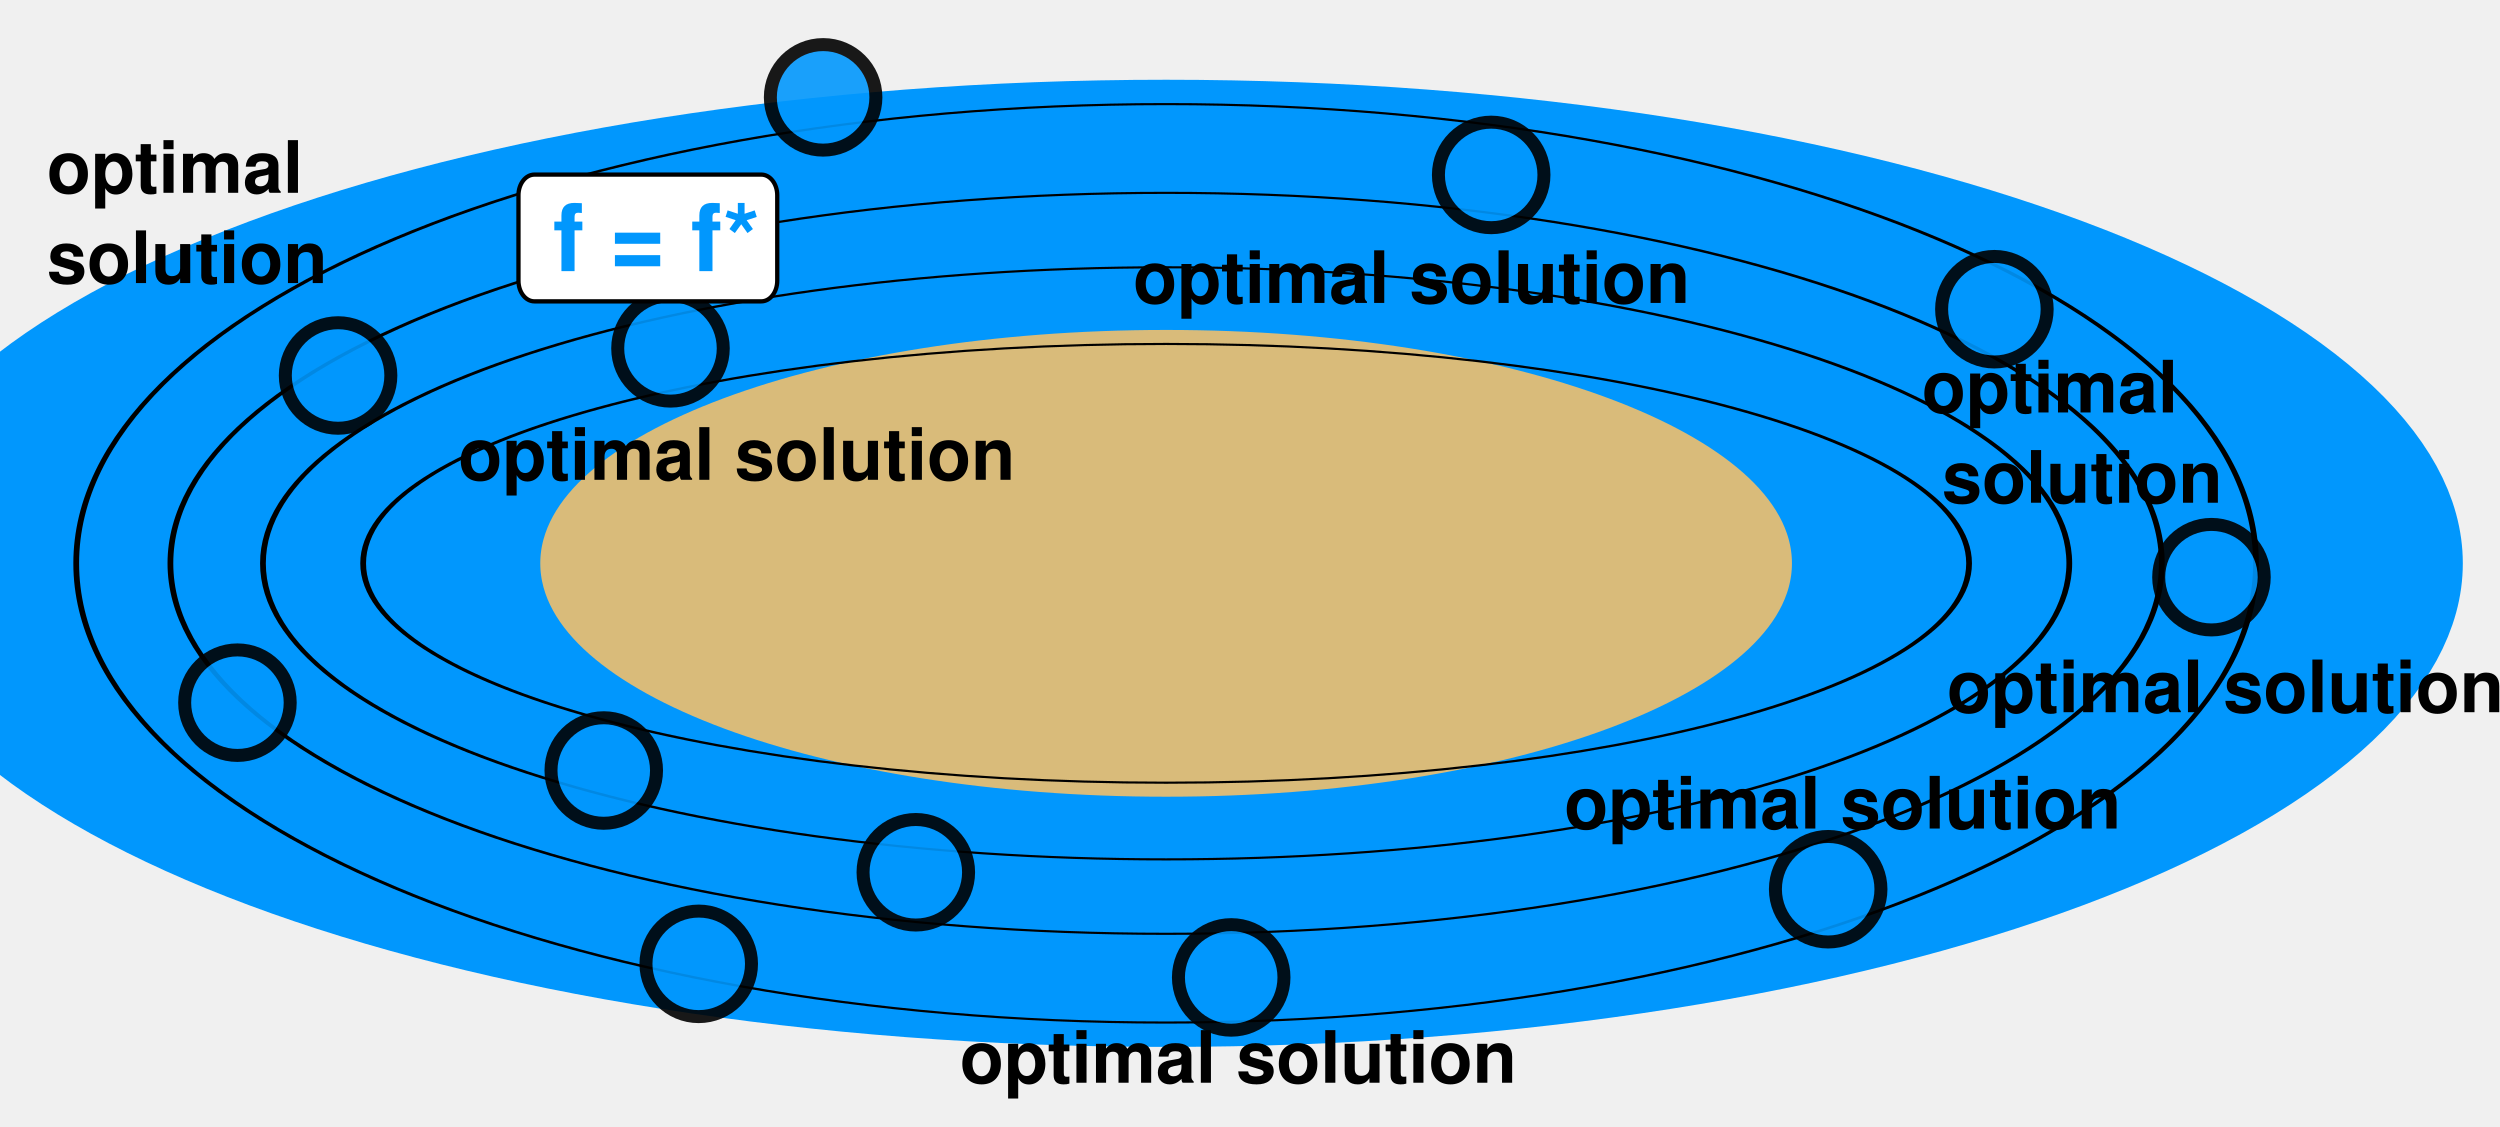
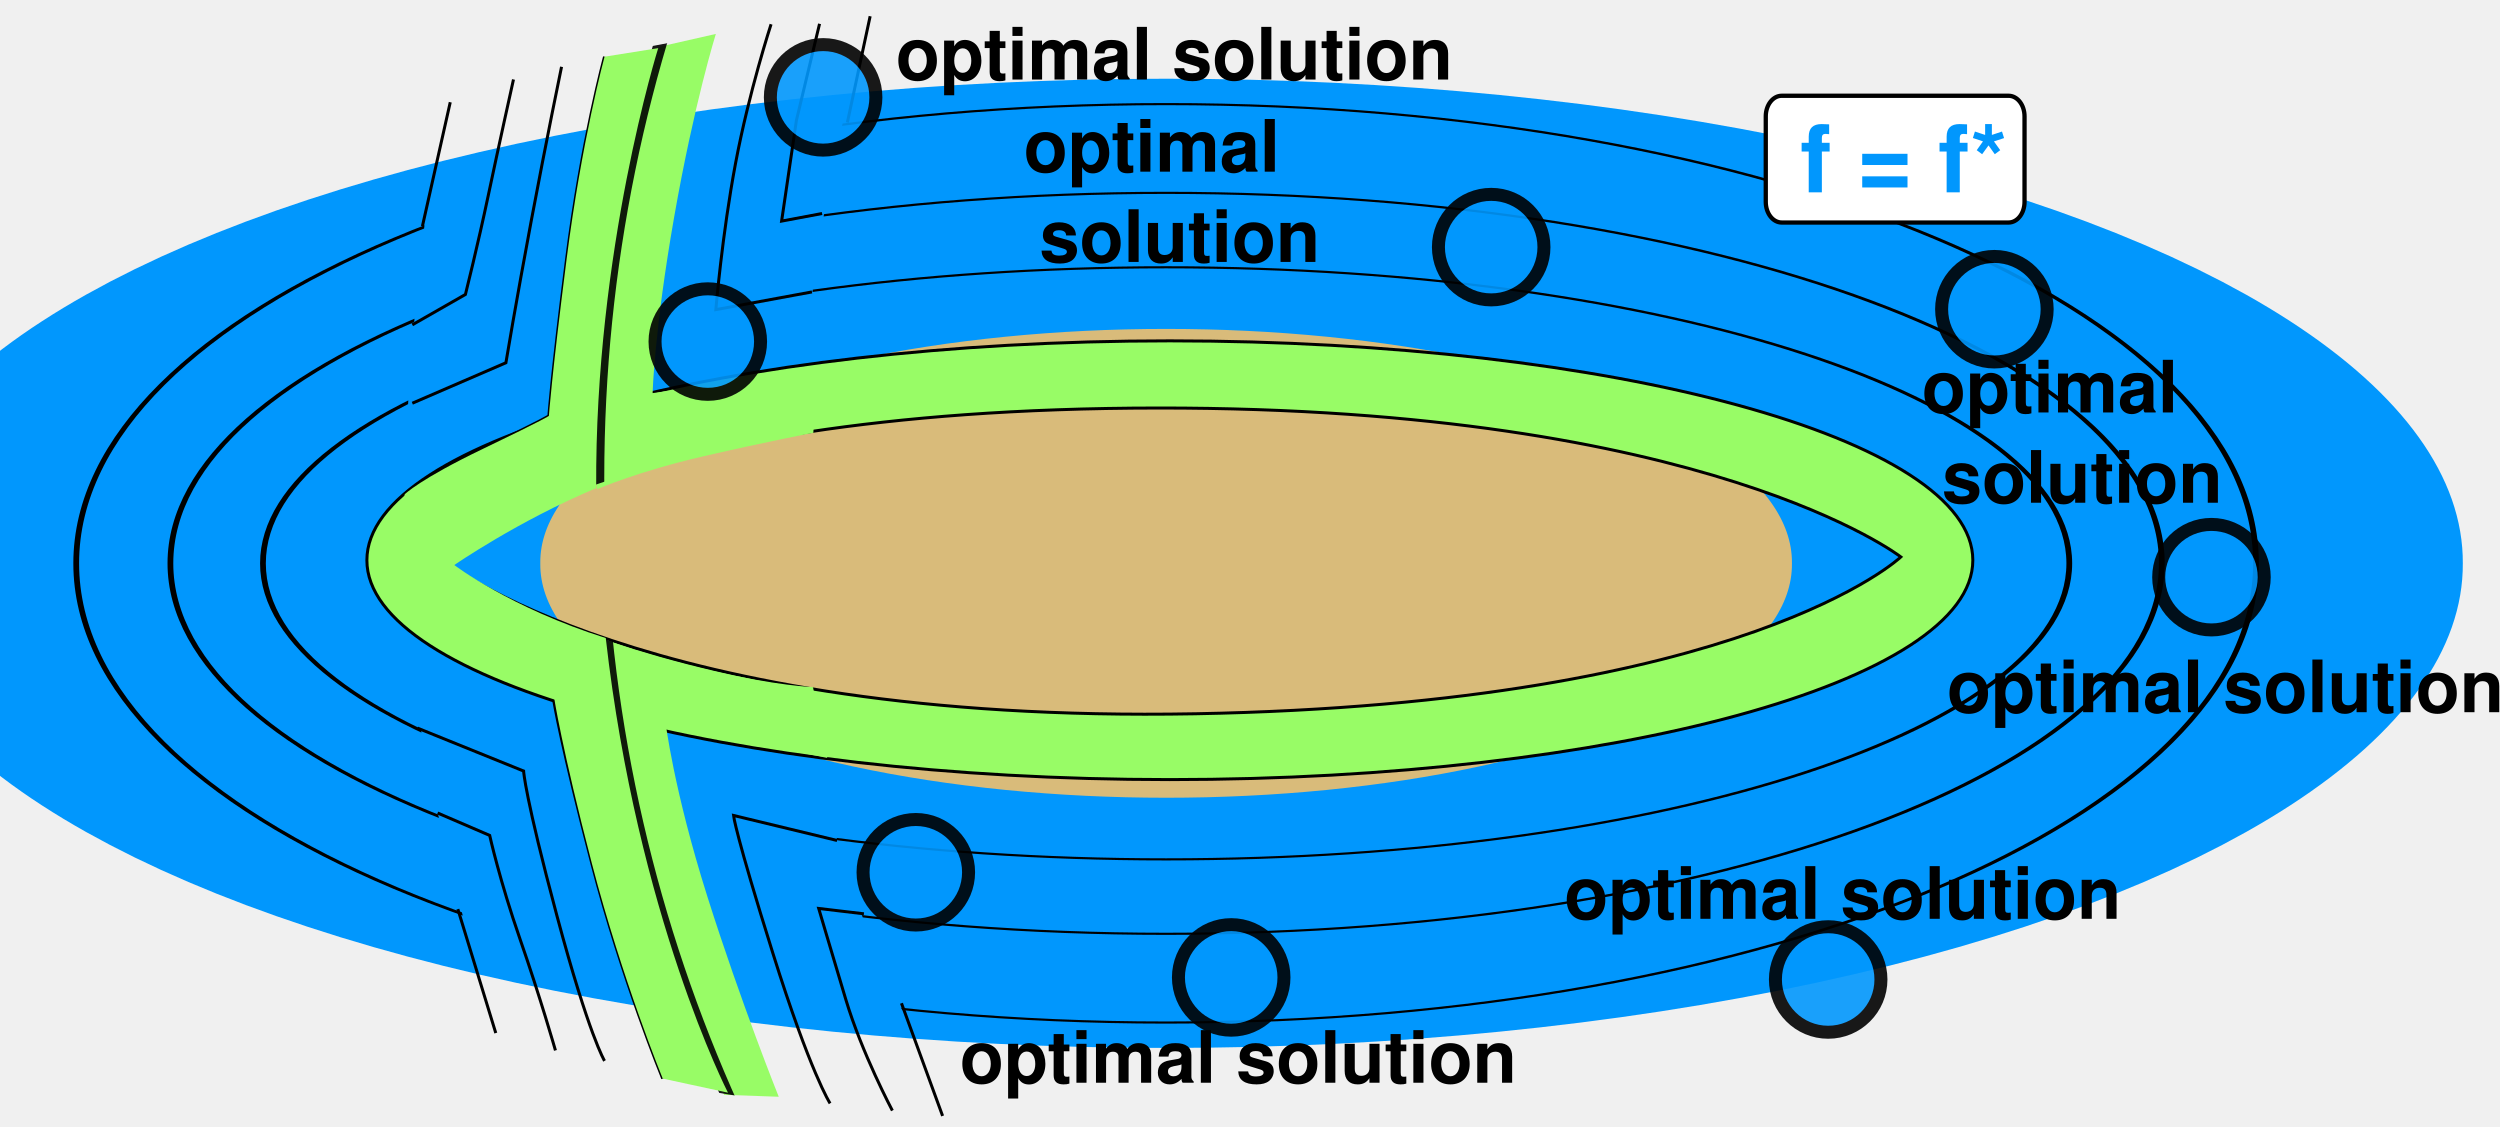
<svg xmlns="http://www.w3.org/2000/svg" width="830.935" height="374.473" id="svg2" version="1.1">
  <defs id="defs4">
    <marker orient="auto" refY="0" refX="0" id="Arrow1Send" style="overflow:visible">
      <path id="path6182" d="M 0,0 5,-5 -12.5,0 5,5 0,0 z" style="fill-rule:evenodd;stroke:#000000;stroke-width:1pt" transform="matrix(-0.2,0,0,-0.2,-1.2,0)" />
    </marker>
    <marker orient="auto" refY="0" refX="0" id="Arrow1Mend" style="overflow:visible">
      <path id="path6106" d="M 0,0 5,-5 -12.5,0 5,5 0,0 z" style="fill-rule:evenodd;stroke:#000000;stroke-width:1pt" transform="matrix(-0.4,0,0,-0.4,-4,0)" />
    </marker>
    <marker orient="auto" refY="0" refX="0" id="Arrow1Lstart" style="overflow:visible">
      <path id="path14925" d="M 0,0 5,-5 -12.5,0 5,5 0,0 z" style="fill-rule:evenodd;stroke:#000000;stroke-width:1pt" transform="matrix(0.8,0,0,0.8,10,0)" />
    </marker>
    <marker orient="auto" refY="0" refX="0" id="Arrow1Lend" style="overflow:visible">
      <path id="path14928" d="M 0,0 5,-5 -12.5,0 5,5 0,0 z" style="fill-rule:evenodd;stroke:#000000;stroke-width:1pt" transform="matrix(-0.8,0,0,-0.8,-10,0)" />
    </marker>
    <marker orient="auto" refY="0" refX="0" id="Arrow1Lstart-7" style="overflow:visible">
      <path id="path14925-5" d="M 0,0 5,-5 -12.5,0 5,5 0,0 z" style="fill-rule:evenodd;stroke:#000000;stroke-width:1pt" transform="matrix(0.8,0,0,0.8,10,0)" />
    </marker>
    <marker orient="auto" refY="0" refX="0" id="Arrow1Lend-5" style="overflow:visible">
      <path id="path14928-5" d="M 0,0 5,-5 -12.5,0 5,5 0,0 z" style="fill-rule:evenodd;stroke:#000000;stroke-width:1pt" transform="matrix(-0.8,0,0,-0.8,-10,0)" />
    </marker>
    <marker orient="auto" refY="0" refX="0" id="Arrow1Lend-2" style="overflow:visible">
      <path id="path14928-0" d="M 0,0 5,-5 -12.5,0 5,5 0,0 z" style="fill-rule:evenodd;stroke:#000000;stroke-width:1pt" transform="matrix(-0.8,0,0,-0.8,-10,0)" />
    </marker>
    <marker orient="auto" refY="0" refX="0" id="Arrow1Lend-58" style="overflow:visible">
      <path id="path14928-9" d="M 0,0 5,-5 -12.5,0 5,5 0,0 z" style="fill-rule:evenodd;stroke:#000000;stroke-width:1pt" transform="matrix(-0.8,0,0,-0.8,-10,0)" />
    </marker>
    <marker orient="auto" refY="0" refX="0" id="Arrow1Lend-6" style="overflow:visible">
      <path id="path14928-6" d="M 0,0 5,-5 -12.5,0 5,5 0,0 z" style="fill-rule:evenodd;stroke:#000000;stroke-width:1pt" transform="matrix(-0.8,0,0,-0.8,-10,0)" />
    </marker>
    <marker orient="auto" refY="0" refX="0" id="Arrow1Send-0" style="overflow:visible">
      <path id="path6182-1" d="M 0,0 5,-5 -12.5,0 5,5 0,0 z" style="fill-rule:evenodd;stroke:#000000;stroke-width:1pt" transform="matrix(-0.2,0,0,-0.2,-1.2,0)" />
    </marker>
    <marker orient="auto" refY="0" refX="0" id="Arrow1Send-8" style="overflow:visible">
      <path id="path6182-0" d="M 0,0 5,-5 -12.5,0 5,5 0,0 z" style="fill-rule:evenodd;stroke:#000000;stroke-width:1pt" transform="matrix(-0.2,0,0,-0.2,-1.2,0)" />
    </marker>
    <marker orient="auto" refY="0" refX="0" id="Arrow1Send-6" style="overflow:visible">
      <path id="path6182-6" d="M 0,0 5,-5 -12.5,0 5,5 0,0 z" style="fill-rule:evenodd;stroke:#000000;stroke-width:1pt" transform="matrix(-0.2,0,0,-0.2,-1.2,0)" />
    </marker>
    <marker orient="auto" refY="0" refX="0" id="Arrow1Send-61" style="overflow:visible">
      <path id="path6182-18" d="M 0,0 5,-5 -12.5,0 5,5 0,0 z" style="fill-rule:evenodd;stroke:#000000;stroke-width:1pt" transform="matrix(-0.2,0,0,-0.2,-1.2,0)" />
    </marker>
    <clipPath clipPathUnits="userSpaceOnUse" id="clipPath7097-2">
      <path style="fill:#0197fd;stroke:#000000;stroke-width:1px;stroke-linecap:butt;stroke-linejoin:miter;stroke-opacity:1" d="m 345.936,293.926 c -92.445,0 -390.062,15.775 -390.062,196.156 0,0 1.143,179.188 398.906,179.188 140.721,0 377.875,-40.496 377.875,-190.438 0,-149.942 -294.273,-184.906 -386.719,-184.906 z M 334.655,429.144 c 2.612,0.008 5.246,0.027 7.906,0.062 170.235,2.255 244.656,51.875 244.656,51.875 0,0 -72.145,51.844 -240.125,51.844 -167.98,0 -245.781,-50.719 -245.781,-50.719 0,0 68.814,-53.54 233.344,-53.062 z" id="path7099-7" />
    </clipPath>
    <clipPath clipPathUnits="userSpaceOnUse" id="clipPath7967">
      <path style="fill:#ffff99;stroke:#000000;stroke-width:1px;stroke-linecap:butt;stroke-linejoin:miter;stroke-opacity:1" d="m 345.936,293.926 c -92.445,0 -390.062,15.775 -390.062,196.156 0,0 1.143,179.188 398.906,179.188 140.721,0 377.875,-40.496 377.875,-190.438 0,-149.942 -294.273,-184.906 -386.719,-184.906 z M 334.655,429.144 c 2.612,0.008 5.246,0.027 7.906,0.062 170.235,2.255 244.656,51.875 244.656,51.875 0,0 -72.145,51.844 -240.125,51.844 -167.98,0 -245.781,-50.719 -245.781,-50.719 0,0 68.814,-53.54 233.344,-53.062 z" id="path7969" />
    </clipPath>
    <marker orient="auto" refY="0" refX="0" id="Arrow1Send-4" style="overflow:visible">
      <path id="path6182-8" d="M 0,0 5,-5 -12.5,0 5,5 0,0 z" style="fill-rule:evenodd;stroke:#000000;stroke-width:1pt" transform="matrix(-0.2,0,0,-0.2,-1.2,0)" />
    </marker>
+     <clipPath clipPathUnits="userSpaceOnUse" id="clipPath7967-9-9-8">
+       <path style="fill:#ffff99;stroke:#000000;stroke-width:1px;stroke-linecap:butt;stroke-linejoin:miter;stroke-opacity:1" d="m 345.936,293.926 c -92.445,0 -390.062,15.775 -390.062,196.156 0,0 1.143,179.188 398.906,179.188 140.721,0 377.875,-40.496 377.875,-190.438 0,-149.942 -294.273,-184.906 -386.719,-184.906 z M 334.655,429.144 c 2.612,0.008 5.246,0.027 7.906,0.062 170.235,2.255 244.656,51.875 244.656,51.875 0,0 -72.145,51.844 -240.125,51.844 -167.98,0 -245.781,-50.719 -245.781,-50.719 0,0 68.814,-53.54 233.344,-53.062 z" id="path7969-5-9-0" />
+     </clipPath>
+     <clipPath clipPathUnits="userSpaceOnUse" id="clipPath5241">
+       <path id="path5243" style="fill:#eec73e;fill-opacity:0.332;stroke:#000000;stroke-width:0.99;stroke-linecap:butt;stroke-linejoin:miter;stroke-miterlimit:4;stroke-opacity:1;stroke-dasharray:none;marker-mid:url(#Arrow2Lend);display:inline" d="m 156.377,129.474 c 0,0 -22.352,85.755 -22.352,198.892 0,76.144 51.778,221.477 51.778,221.477 l 170.67,10.93 c 0,0 -91.64,-90.8 -91.64,-235.407 0,-144.607 38.674,-210.184 38.674,-210.184 l -147.129,14.293 z m -258.947,-165.625 901.271,0 0,628.872 -901.271,0 z" />
+     </clipPath>
+     <clipPath clipPathUnits="userSpaceOnUse" id="clipPath5241-3">
+       <path id="path5243-2" style="fill:#eec73e;fill-opacity:0.332;stroke:#000000;stroke-width:0.99;stroke-linecap:butt;stroke-linejoin:miter;stroke-miterlimit:4;stroke-opacity:1;stroke-dasharray:none;marker-mid:url(#Arrow2Lend);display:inline" d="m 156.377,129.474 c 0,0 -22.352,85.755 -22.352,198.892 0,76.144 51.778,221.477 51.778,221.477 l 170.67,10.93 c 0,0 -91.64,-90.8 -91.64,-235.407 0,-144.607 38.674,-210.184 38.674,-210.184 l -147.129,14.293 z m -258.947,-165.625 901.271,0 0,628.872 -901.271,0 z" />
+     </clipPath>
+     <clipPath clipPathUnits="userSpaceOnUse" id="clipPath7967-9-9-8-5">
+       <path style="fill:#ffff99;stroke:#000000;stroke-width:1px;stroke-linecap:butt;stroke-linejoin:miter;stroke-opacity:1" d="m 345.936,293.926 c -92.445,0 -390.062,15.775 -390.062,196.156 0,0 1.143,179.188 398.906,179.188 140.721,0 377.875,-40.496 377.875,-190.438 0,-149.942 -294.273,-184.906 -386.719,-184.906 z M 334.655,429.144 c 2.612,0.008 5.246,0.027 7.906,0.062 170.235,2.255 244.656,51.875 244.656,51.875 0,0 -72.145,51.844 -240.125,51.844 -167.98,0 -245.781,-50.719 -245.781,-50.719 0,0 68.814,-53.54 233.344,-53.062 z" id="path7969-5-9-0-7" />
+     </clipPath>
  </defs>
+   <g id="layer1">
+     <path transform="matrix(1.793013,0,0,1.793013,1.938044,-69.68121)" style="color:#000000;fill:#ff0000;fill-opacity:1;fill-rule:evenodd;stroke:#000000;stroke-width:2.202;marker:none;visibility:visible;display:inline;overflow:visible;enable-background:accumulate" id="path2985-54-8" d="m 125.259,142.215 a 7.071,7.071 0 1 1 -14.142,0 7.071,7.071 0 1 1 14.142,0 z" />
+     <path style="color:#000000;fill:none;stroke:#0197fd;stroke-width:2.202;stroke-linecap:butt;stroke-linejoin:miter;stroke-miterlimit:4;stroke-opacity:1;stroke-dasharray:none;stroke-dashoffset:0;marker:none;visibility:visible;display:inline;overflow:visible;enable-background:accumulate" id="path6605-2" d="m 570.736,193.608 a 62.87,62.87 0 1 1 -125.74,0 62.87,62.87 0 1 1 125.74,0 z" transform="matrix(2.973152,0,0,1.369196,-1180.848,-78.49443)" />
+     <path style="color:#000000;fill:#d9bb7a;stroke:none;stroke-width:4.443;marker:none;visibility:visible;display:inline;overflow:visible;enable-background:accumulate" id="path6605-2-8" d="m 598.01,193.608 a 90.144,90.144 0 1 1 -180.288,0 90.144,90.144 0 1 1 180.288,0 z" transform="matrix(3.494912,0,0,1.609477,-1334.36,-123.9039)" />
+     <path style="color:#000000;fill:none;stroke:#0197fd;stroke-width:84.767;stroke-linecap:butt;stroke-linejoin:miter;stroke-miterlimit:4;stroke-opacity:1;stroke-dasharray:none;stroke-dashoffset:0;marker:none;visibility:visible;display:inline;overflow:visible;enable-background:accumulate" id="path6605-2-8-3" d="m 629.325,193.608 a 121.459,121.459 0 1 1 -242.917,0 121.459,121.459 0 1 1 242.917,0 z" transform="matrix(2.630523,0,0,0.9810022,-948.3689,-2.693286)" />
+     <path d="m 397.231,237.24 c 183.281,-3.363 234.566,-52.126 234.566,-52.126 0,0 -63.854,-49.646 -246.931,-49.502 -186.661,0.147 -238.175,50.342 -238.175,50.342 0,0 67.259,54.648 250.54,51.285 z m 258.483,-51.037 c 0,40.27 -119.489,72.915 -266.886,72.915 -147.397,0 -266.886,-32.645 -266.886,-72.915 0,-40.27 119.489,-72.915 266.886,-72.915 147.397,0 266.886,32.645 266.886,72.915 z" style="fill:#98fc66;stroke:#000000;stroke-width:1px;stroke-linecap:butt;stroke-linejoin:miter;stroke-opacity:1;display:inline" id="path3066-5" />
+     <path style="fill:#98fc66;stroke:none;display:inline" d="m 237.929,11.274 c 0,0 -7.274,23.277 -13.872,60.953 -6.599,37.677 -7.146,58.431 -7.146,58.431 l 54.606,-7.957 -1.189,21.163 c 0,0 -14.743,2.768 -36.602,7.813 -21.859,5.044 -35.311,10.93 -35.311,10.93 0,0 -3.278,-16.068 5.044,-79.87 7.567,-58.011 15.974,-67.259 15.974,-67.259 z" id="path5317-9" />
+     <path style="fill:#98fc66;stroke:none;display:inline" d="m 258.832,364.532 c 0,0 -12.473,-31.002 -23.72,-66.531 -11.246,-35.529 -13.944,-58.205 -13.944,-58.205 l 26.295,6.674 27.5,5.445 -4.756,-23.541 c 0,0 -11.77,-0.39 -33.63,-5.435 -21.859,-5.044 -35.311,-10.335 -35.311,-10.335 0,0 0.289,29.147 15.745,82.248 16.349,56.171 23.702,69.042 23.702,69.042 z" id="path5317-9-4" />
+     <g transform="translate(1.1738613e-5,-140.8996)" style="display:inline" id="g4533" clip-path="url(#clipPath5241-3)">
+       <path id="path15178" transform="matrix(2.630523,0,0,0.9810022,-948.3689,138.2063)" d="m 621.985,193.608 c 0,55.396 -51.092,100.304 -114.118,100.304 -63.026,0 -114.118,-44.908 -114.118,-100.304 0,-55.396 51.092,-100.304 114.118,-100.304 63.026,0 114.118,44.908 114.118,100.304 z" style="color:#000000;fill:none;stroke:#000000;stroke-width:0.728;stroke-linecap:butt;stroke-linejoin:miter;stroke-miterlimit:4;stroke-opacity:1;stroke-dasharray:none;stroke-dashoffset:0;marker:none;visibility:visible;display:inline;overflow:visible;enable-background:accumulate" />
+       <path id="path15180" transform="matrix(2.630523,0,0,0.9810022,-948.3689,138.2063)" d="m 633.678,193.608 c 0,69.324 -56.328,125.522 -125.811,125.522 -69.484,0 -125.811,-56.198 -125.811,-125.522 0,-69.324 56.328,-125.522 125.811,-125.522 69.484,0 125.811,56.198 125.811,125.522 z" style="color:#000000;fill:none;stroke:#000000;stroke-width:0.728;stroke-linecap:butt;stroke-linejoin:miter;stroke-miterlimit:4;stroke-opacity:1;stroke-dasharray:none;stroke-dashoffset:0;marker:none;visibility:visible;display:inline;overflow:visible;enable-background:accumulate" />
+       <path id="path15182" transform="matrix(2.630523,0,0,0.9810022,-948.3689,138.2063)" d="m 645.577,193.608 c 0,85.929 -61.655,155.589 -137.711,155.589 -76.056,0 -137.711,-69.659 -137.711,-155.589 0,-85.929 61.655,-155.589 137.711,-155.589 76.056,0 137.711,69.659 137.711,155.589 z" style="color:#000000;fill:none;stroke:#000000;stroke-width:0.728;stroke-linecap:butt;stroke-linejoin:miter;stroke-miterlimit:4;stroke-opacity:1;stroke-dasharray:none;stroke-dashoffset:0;marker:none;visibility:visible;display:inline;overflow:visible;enable-background:accumulate" />
+     </g>
+     <path style="fill:none;stroke:#000000;stroke-width:1px;stroke-linecap:butt;stroke-linejoin:miter;stroke-opacity:1;display:inline" d="M 289.214,5.389 281.647,40.7" id="path5311" />
+     <path style="fill:none;stroke:#000000;stroke-width:1px;stroke-linecap:butt;stroke-linejoin:miter;stroke-opacity:1;display:inline" d="m 272.399,7.911 -7.69,32.086 -4.921,33.492 13.452,-2.522" id="path5313" />
+     <path style="fill:none;stroke:#000000;stroke-width:1px;stroke-linecap:butt;stroke-linejoin:miter;stroke-opacity:1;display:inline" d="m 256.281,8.055 c 0,0 -7.325,22.455 -11.8,46.198 -4.475,23.743 -6.552,48.661 -6.552,48.661 l 31.948,-5.885" id="path5315" />
+     <g transform="translate(41.86848,-294.4586)" style="display:inline" id="g7897-9" clip-path="url(#clipPath7967-9-9-8-5)">
+       <path transform="matrix(1.720153,0,0,1.720153,467.4795,302.6745)" d="m 410.99,87.572 c 0,163.364 -132.433,295.797 -295.797,295.797 -163.364,0 -295.797,-132.433 -295.797,-295.797 0,-163.364 132.433,-295.797 295.797,-295.797 163.364,0 295.797,132.433 295.797,295.797 z" id="path6745-9-9-0-6-5" style="opacity:0.898;color:#000000;fill:none;stroke:#000000;stroke-width:2.511;stroke-linecap:butt;stroke-linejoin:miter;stroke-miterlimit:4;stroke-opacity:1;stroke-dasharray:none;stroke-dashoffset:0;marker:none;visibility:visible;display:inline;overflow:visible;enable-background:accumulate" />
+     </g>
+     <path style="fill:none;stroke:#000000;stroke-width:1px;stroke-linecap:butt;stroke-linejoin:miter;stroke-opacity:1;display:inline" d="m 278.222,279.354 -34.425,-8.323 c 0,0 0.594,5.945 13.079,45.776 12.484,39.831 19.024,49.937 19.024,49.937" id="path5382" />
+     <path style="fill:none;stroke:#000000;stroke-width:1px;stroke-linecap:butt;stroke-linejoin:miter;stroke-opacity:1;display:inline" d="m 287.139,303.728 -15.024,-1.783 c 0,0 3.677,12.484 9.028,30.319 5.35,17.835 15.457,36.858 15.457,36.858" id="path5384" />
+     <path style="fill:none;stroke:#000000;stroke-width:1px;stroke-linecap:butt;stroke-linejoin:miter;stroke-opacity:1;display:inline" d="m 299.624,333.453 13.673,37.453" id="path5386" />
+     <path style="fill:none;stroke:#000000;stroke-width:1px;stroke-linecap:butt;stroke-linejoin:miter;stroke-opacity:1;display:inline" d="m 134.518,164.288 c 0,0 5.044,-5.044 26.063,-15.133 21.018,-10.089 21.859,-10.93 21.859,-10.93 0,0 0.841,-12.611 5.885,-52.126 5.044,-39.515 12.611,-67.259 12.611,-67.259" id="path5388" />
+     <path style="fill:none;stroke:#000000;stroke-width:1px;stroke-linecap:butt;stroke-linejoin:miter;stroke-opacity:1;display:inline" d="m 137.04,134.022 31.107,-13.452 c 0,0 3.363,-20.178 8.407,-47.081 5.044,-26.904 10.089,-51.285 10.089,-51.285" id="path5390" />
+     <path style="fill:none;stroke:#000000;stroke-width:1px;stroke-linecap:butt;stroke-linejoin:miter;stroke-opacity:1;display:inline" d="m 137.04,107.959 17.655,-10.089 c 0,0 4.204,-16.815 7.567,-32.789 3.363,-15.974 8.407,-38.674 8.407,-38.674" id="path5392" />
+     <path style="fill:none;stroke:#000000;stroke-width:1px;stroke-linecap:butt;stroke-linejoin:miter;stroke-opacity:1;display:inline" d="m 140.403,75.17 9.248,-41.196" id="path5394" />
+     <path style="fill:none;stroke:#000000;stroke-width:1px;stroke-linecap:butt;stroke-linejoin:miter;stroke-opacity:1;display:inline" d="m 184.122,233.229 c 0,0 2.522,15.133 12.611,53.807 10.089,38.674 23.541,71.463 23.541,71.463" id="path5396" />
+     <path style="fill:none;stroke:#000000;stroke-width:1px;stroke-linecap:butt;stroke-linejoin:miter;stroke-opacity:1;display:inline" d="m 145.448,270.221 17.311,7.452 c 0,0 3.363,15.133 10.089,34.47 6.726,19.337 11.77,36.992 11.77,36.992" id="path5398" />
+     <path style="fill:none;stroke:#000000;stroke-width:1px;stroke-linecap:butt;stroke-linejoin:miter;stroke-opacity:1;display:inline" d="m 152.174,302.169 12.611,41.196" id="path5400" />
+     <path style="fill:none;stroke:#000000;stroke-width:1px;stroke-linecap:butt;stroke-linejoin:miter;stroke-opacity:1;display:inline" d="m 138.722,241.984 35.311,14.293 c 0,0 0.413,8.309 11.086,48.14 10.672,39.83 15.818,48.197 15.818,48.197" id="path5402" />
+     <path id="path5396-9" style="fill:#98fc66;stroke:none;display:inline" d="m 220.273,358.499 c 0,0 -13.452,-32.789 -23.541,-71.463 -10.089,-38.674 -12.611,-55.489 -12.611,-55.489 0,0 -7.567,-3.363 -21.018,-8.407 -13.452,-5.044 -27.744,-15.133 -27.744,-15.133 l -3.395,-21.446 2.555,-22.272 c 0,0 5.044,-5.044 26.063,-15.133 21.018,-10.089 21.859,-10.93 21.859,-10.93 0,0 0.841,-12.611 5.885,-52.126 5.044,-39.515 12.611,-67.259 12.611,-67.259 l 17.837,-2.846 c 0,0 -21.128,67.249 -20.613,146.24 -26.101,10.983 -47.159,25.568 -47.159,25.568 0,0 18.553,14.223 50.338,24.261 10.533,92.603 40.619,151.114 40.619,151.114 z" />
+   </g>
  <g id="layer3" style="display:inline" transform="translate(41.86847,-294.8752)">
    <text xml:space="preserve" style="font-size:18.153px;font-style:italic;font-variant:normal;font-weight:normal;font-stretch:normal;text-indent:0;text-align:center;text-decoration:none;line-height:125%;letter-spacing:normal;word-spacing:normal;text-transform:none;direction:ltr;block-progression:tb;writing-mode:lr-tb;text-anchor:middle;baseline-shift:baseline;color:#000000;fill:#ffffff;fill-opacity:1;fill-rule:evenodd;stroke:#000000;stroke-width:1.815;stroke-linecap:butt;stroke-linejoin:miter;stroke-miterlimit:4;stroke-opacity:1;stroke-dasharray:none;stroke-dashoffset:0;marker:none;visibility:visible;display:inline;overflow:visible;enable-background:accumulate;font-family:Times New Roman;-inkscape-font-specification:'Times New Roman, Italic'" x="310.195" y="398.795" id="text16302">
      <tspan id="tspan16304" x="310.195" y="398.795" style="stroke-width:1.815" />
    </text>
-     <path style="color:#000000;fill:none;stroke:#0197fd;stroke-width:2.202;stroke-linecap:butt;stroke-linejoin:miter;stroke-miterlimit:4;stroke-opacity:1;stroke-dasharray:none;stroke-dashoffset:0;marker:none;visibility:visible;display:inline;overflow:visible;enable-background:accumulate" id="path6605-2" d="m 570.736,193.608 c 0,34.722 -28.148,62.87 -62.87,62.87 -34.722,0 -62.87,-28.148 -62.87,-62.87 0,-34.722 28.148,-62.87 62.87,-62.87 34.722,0 62.87,28.148 62.87,62.87 z" transform="matrix(2.973152,0,0,1.369196,-1222.716,216.3807)" />
-     <path style="color:#000000;fill:#d9bb7a;stroke:none;stroke-width:4.443;marker:none;visibility:visible;display:inline;overflow:visible;enable-background:accumulate" id="path6605-2-8" d="m 598.01,193.608 c 0,49.785 -40.359,90.144 -90.144,90.144 -49.785,0 -90.144,-40.359 -90.144,-90.144 0,-49.785 40.359,-90.144 90.144,-90.144 49.785,0 90.144,40.359 90.144,90.144 z" transform="matrix(3.494912,0,0,1.609477,-1376.229,170.9712)" />
-     <path style="color:#000000;fill:none;stroke:#0197fd;stroke-width:84.767;stroke-linecap:butt;stroke-linejoin:miter;stroke-miterlimit:4;stroke-opacity:1;stroke-dasharray:none;stroke-dashoffset:0;marker:none;visibility:visible;display:inline;overflow:visible;enable-background:accumulate" id="path6605-2-8-3" d="m 629.325,193.608 c 0,67.08 -54.379,121.459 -121.459,121.459 -67.08,0 -121.459,-54.379 -121.459,-121.459 0,-67.08 54.379,-121.459 121.459,-121.459 67.08,0 121.459,54.379 121.459,121.459 z" transform="matrix(2.630523,0,0,0.9810022,-990.2373,292.1818)" />
    <text xml:space="preserve" style="font-size:24px;font-style:normal;font-variant:normal;font-weight:bold;font-stretch:normal;text-indent:0;text-align:start;text-decoration:none;line-height:125%;letter-spacing:normal;word-spacing:normal;text-transform:none;direction:ltr;block-progression:tb;writing-mode:lr-tb;text-anchor:start;baseline-shift:baseline;opacity:0.898;color:#000000;fill:#0197fd;fill-opacity:1;fill-rule:evenodd;stroke:none;stroke-width:76.32;marker:none;visibility:visible;display:inline;overflow:visible;enable-background:accumulate;font-family:Nimbus Sans L;-inkscape-font-specification:Nimbus Sans L Bold" x="-44.142" y="232.259" id="text5761">
      <tspan x="-44.142" y="232.259" id="tspan8916" style="fill:#ff5555" />
    </text>
-     <path style="color:#000000;fill:none;stroke:#000000;stroke-width:0.728;stroke-linecap:butt;stroke-linejoin:miter;stroke-miterlimit:4;stroke-opacity:1;stroke-dasharray:none;stroke-dashoffset:0;marker:none;visibility:visible;display:inline;overflow:visible;enable-background:accumulate" id="path6605-2-8-3-4" d="m 609.324,193.608 c 0,41.05 -45.424,74.327 -101.457,74.327 -56.033,0 -101.457,-33.277 -101.457,-74.327 0,-41.05 45.424,-74.327 101.457,-74.327 56.033,0 101.457,33.277 101.457,74.327 z" transform="matrix(2.630523,0,0,0.9810022,-990.2373,292.1818)" />
-     <path style="color:#000000;fill:none;stroke:#000000;stroke-width:0.728;stroke-linecap:butt;stroke-linejoin:miter;stroke-miterlimit:4;stroke-opacity:1;stroke-dasharray:none;stroke-dashoffset:0;marker:none;visibility:visible;display:inline;overflow:visible;enable-background:accumulate" id="path6605-2-8-3-4-8" d="m 621.985,193.608 c 0,55.396 -51.092,100.304 -114.118,100.304 -63.026,0 -114.118,-44.908 -114.118,-100.304 0,-55.396 51.092,-100.304 114.118,-100.304 63.026,0 114.118,44.908 114.118,100.304 z" transform="matrix(2.630523,0,0,0.9810022,-990.2373,292.1818)" />
-     <path style="color:#000000;fill:none;stroke:#000000;stroke-width:0.728;stroke-linecap:butt;stroke-linejoin:miter;stroke-miterlimit:4;stroke-opacity:1;stroke-dasharray:none;stroke-dashoffset:0;marker:none;visibility:visible;display:inline;overflow:visible;enable-background:accumulate" id="path6605-2-8-3-4-8-7" d="m 633.678,193.608 c 0,69.324 -56.328,125.522 -125.811,125.522 -69.484,0 -125.811,-56.198 -125.811,-125.522 0,-69.324 56.328,-125.522 125.811,-125.522 69.484,0 125.811,56.198 125.811,125.522 z" transform="matrix(2.630523,0,0,0.9810022,-990.2373,292.1818)" />
-     <path style="color:#000000;fill:none;stroke:#000000;stroke-width:0.728;stroke-linecap:butt;stroke-linejoin:miter;stroke-miterlimit:4;stroke-opacity:1;stroke-dasharray:none;stroke-dashoffset:0;marker:none;visibility:visible;display:inline;overflow:visible;enable-background:accumulate" id="path6605-2-8-3-4-8-7-0" d="m 645.577,193.608 c 0,85.929 -61.655,155.589 -137.711,155.589 -76.056,0 -137.711,-69.659 -137.711,-155.589 0,-85.929 61.655,-155.589 137.711,-155.589 76.056,0 137.711,69.659 137.711,155.589 z" transform="matrix(2.630523,0,0,0.9810022,-990.2373,292.1818)" />
    <text xml:space="preserve" style="font-size:36px;font-style:italic;font-variant:normal;font-weight:bold;font-stretch:normal;text-indent:0;text-align:start;text-decoration:none;line-height:125%;letter-spacing:normal;word-spacing:normal;text-transform:none;direction:ltr;block-progression:tb;writing-mode:lr-tb;text-anchor:start;baseline-shift:baseline;color:#000000;fill:#000000;fill-opacity:1;fill-rule:nonzero;stroke:none;stroke-width:1.17;marker:none;marker-end:url(#Arrow1Send);visibility:visible;display:inline;overflow:visible;enable-background:accumulate;font-family:Nimbus Sans L;-inkscape-font-specification:Nimbus Sans L Bold Italic" x="-42.996" y="225.159" id="text8912">
      <tspan id="tspan8914" x="-42.996" y="225.159" />
    </text>
    <path style="opacity:0.898;color:#000000;fill:#0197fd;fill-opacity:1;fill-rule:evenodd;stroke:#000000;stroke-width:4.32;stroke-miterlimit:4;stroke-dasharray:none;marker:none;visibility:visible;display:inline;overflow:visible;enable-background:accumulate" id="path5769-6" d="m 802.759,230.385 c 0,9.686 -7.852,17.538 -17.538,17.538 -9.686,0 -17.538,-7.852 -17.538,-17.538 0,-9.686 7.852,-17.538 17.538,-17.538 9.686,0 17.538,7.852 17.538,17.538 z" transform="translate(-164.2085,167.264)" />
    <path style="opacity:0.898;color:#000000;fill:#0197fd;fill-opacity:1;fill-rule:evenodd;stroke:#000000;stroke-width:4.32;stroke-miterlimit:4;stroke-dasharray:none;marker:none;visibility:visible;display:inline;overflow:visible;enable-background:accumulate" id="path5769-5" d="m 802.759,230.385 c 0,9.686 -7.852,17.538 -17.538,17.538 -9.686,0 -17.538,-7.852 -17.538,-17.538 0,-9.686 7.852,-17.538 17.538,-17.538 9.686,0 17.538,7.852 17.538,17.538 z" transform="translate(-92.05607,256.3271)" />
-     <path style="opacity:0.898;color:#000000;fill:#0197fd;fill-opacity:1;fill-rule:evenodd;stroke:#000000;stroke-width:4.32;stroke-miterlimit:4;stroke-dasharray:none;marker:none;visibility:visible;display:inline;overflow:visible;enable-background:accumulate" id="path5769-9" d="m 802.759,230.385 c 0,9.686 -7.852,17.538 -17.538,17.538 -9.686,0 -17.538,-7.852 -17.538,-17.538 0,-9.686 7.852,-17.538 17.538,-17.538 9.686,0 17.538,7.852 17.538,17.538 z" transform="translate(-219.4502,360.0462)" />
    <path style="opacity:0.898;color:#000000;fill:#0197fd;fill-opacity:1;fill-rule:evenodd;stroke:#000000;stroke-width:4.32;stroke-miterlimit:4;stroke-dasharray:none;marker:none;visibility:visible;display:inline;overflow:visible;enable-background:accumulate" id="path5769-3" d="m 802.759,230.385 c 0,9.686 -7.852,17.538 -17.538,17.538 -9.686,0 -17.538,-7.852 -17.538,-17.538 0,-9.686 7.852,-17.538 17.538,-17.538 9.686,0 17.538,7.852 17.538,17.538 z" transform="translate(-417.8693,389.3581)" />
-     <path style="opacity:0.898;color:#000000;fill:#0197fd;fill-opacity:1;fill-rule:evenodd;stroke:#000000;stroke-width:4.32;stroke-miterlimit:4;stroke-dasharray:none;marker:none;visibility:visible;display:inline;overflow:visible;enable-background:accumulate" id="path5769-6-8" d="m 802.759,230.385 c 0,9.686 -7.852,17.538 -17.538,17.538 -9.686,0 -17.538,-7.852 -17.538,-17.538 0,-9.686 7.852,-17.538 17.538,-17.538 9.686,0 17.538,7.852 17.538,17.538 z" transform="translate(-331.4568,122.6293)" />
-     <text xml:space="preserve" style="font-size:24px;font-style:normal;font-variant:normal;font-weight:bold;font-stretch:normal;text-indent:0;text-align:start;text-decoration:none;line-height:125%;letter-spacing:normal;word-spacing:normal;text-transform:none;direction:ltr;block-progression:tb;writing-mode:lr-tb;text-anchor:start;baseline-shift:baseline;color:#000000;fill:#000000;fill-opacity:1;fill-rule:nonzero;stroke:none;stroke-width:1.17;marker:none;visibility:visible;display:inline;overflow:visible;enable-background:accumulate;font-family:Nimbus Sans L;-inkscape-font-specification:Nimbus Sans L Bold" x="334.745" y="395.572" id="text9707">
-       <tspan id="tspan9709" x="334.745" y="395.572">optimal solution</tspan>
-     </text>
    <text xml:space="preserve" style="font-size:24px;font-style:normal;font-variant:normal;font-weight:bold;font-stretch:normal;text-indent:0;text-align:start;text-decoration:none;line-height:125%;letter-spacing:normal;word-spacing:normal;text-transform:none;direction:ltr;block-progression:tb;writing-mode:lr-tb;text-anchor:start;baseline-shift:baseline;color:#000000;fill:#000000;fill-opacity:1;fill-rule:nonzero;stroke:none;stroke-width:1.17;marker:none;visibility:visible;display:inline;overflow:visible;enable-background:accumulate;font-family:Nimbus Sans L;-inkscape-font-specification:Nimbus Sans L Bold" x="596.89" y="431.973" id="text9707-2">
      <tspan id="tspan9709-1" x="596.89" y="431.973">optimal</tspan>
      <tspan x="596.89" y="461.973" id="tspan9804"> solution</tspan>
-     </text>
-     <text xml:space="preserve" style="font-size:24px;font-style:normal;font-variant:normal;font-weight:bold;font-stretch:normal;text-indent:0;text-align:start;text-decoration:none;line-height:125%;letter-spacing:normal;word-spacing:normal;text-transform:none;direction:ltr;block-progression:tb;writing-mode:lr-tb;text-anchor:start;baseline-shift:baseline;color:#000000;fill:#000000;fill-opacity:1;fill-rule:nonzero;stroke:none;stroke-width:1.17;marker:none;visibility:visible;display:inline;overflow:visible;enable-background:accumulate;font-family:Nimbus Sans L;-inkscape-font-specification:Nimbus Sans L Bold" x="478.034" y="570.252" id="text9707-35">
-       <tspan id="tspan9709-0" x="478.034" y="570.252">optimal solution</tspan>
    </text>
    <text xml:space="preserve" style="font-size:24px;font-style:normal;font-variant:normal;font-weight:bold;font-stretch:normal;text-indent:0;text-align:start;text-decoration:none;line-height:125%;letter-spacing:normal;word-spacing:normal;text-transform:none;direction:ltr;block-progression:tb;writing-mode:lr-tb;text-anchor:start;baseline-shift:baseline;color:#000000;fill:#000000;fill-opacity:1;fill-rule:nonzero;stroke:none;stroke-width:1.17;marker:none;visibility:visible;display:inline;overflow:visible;enable-background:accumulate;font-family:Nimbus Sans L;-inkscape-font-specification:Nimbus Sans L Bold" x="277.145" y="654.753" id="text9707-6">
      <tspan id="tspan9709-3" x="277.145" y="654.753">optimal solution</tspan>
    </text>
    <text xml:space="preserve" style="font-size:24px;font-style:normal;font-variant:normal;font-weight:bold;font-stretch:normal;text-indent:0;text-align:start;text-decoration:none;line-height:125%;letter-spacing:normal;word-spacing:normal;text-transform:none;direction:ltr;block-progression:tb;writing-mode:lr-tb;text-anchor:start;baseline-shift:baseline;color:#000000;fill:#000000;fill-opacity:1;fill-rule:nonzero;stroke:none;stroke-width:1.17;marker:none;visibility:visible;display:inline;overflow:visible;enable-background:accumulate;font-family:Nimbus Sans L;-inkscape-font-specification:Nimbus Sans L Bold" x="605.243" y="531.597" id="text9707-3-2">
      <tspan id="tspan9709-7-0" x="605.243" y="531.597">optimal solution</tspan>
    </text>
    <path style="opacity:0.898;color:#000000;fill:#0197fd;fill-opacity:1;fill-rule:evenodd;stroke:#000000;stroke-width:4.32;stroke-miterlimit:4;stroke-dasharray:none;marker:none;visibility:visible;display:inline;overflow:visible;enable-background:accumulate" id="path5769-6-8-5" d="m 802.759,230.385 c 0,9.686 -7.852,17.538 -17.538,17.538 -9.686,0 -17.538,-7.852 -17.538,-17.538 0,-9.686 7.852,-17.538 17.538,-17.538 9.686,0 17.538,7.852 17.538,17.538 z" transform="translate(-553.5049,96.84913)" />
-     <path style="opacity:0.898;color:#000000;fill:#0197fd;fill-opacity:1;fill-rule:evenodd;stroke:#000000;stroke-width:4.32;stroke-miterlimit:4;stroke-dasharray:none;marker:none;visibility:visible;display:inline;overflow:visible;enable-background:accumulate" id="path5769-6-8-6" d="m 802.759,230.385 c 0,9.686 -7.852,17.538 -17.538,17.538 -9.686,0 -17.538,-7.852 -17.538,-17.538 0,-9.686 7.852,-17.538 17.538,-17.538 9.686,0 17.538,7.852 17.538,17.538 z" transform="translate(-604.237,180.2754)" />
-     <text xml:space="preserve" style="font-size:24px;font-style:normal;font-variant:normal;font-weight:bold;font-stretch:normal;text-indent:0;text-align:start;text-decoration:none;line-height:125%;letter-spacing:normal;word-spacing:normal;text-transform:none;direction:ltr;block-progression:tb;writing-mode:lr-tb;text-anchor:start;baseline-shift:baseline;color:#000000;fill:#000000;fill-opacity:1;fill-rule:nonzero;stroke:none;stroke-width:1.17;marker:none;visibility:visible;display:inline;overflow:visible;enable-background:accumulate;font-family:Nimbus Sans L;-inkscape-font-specification:Nimbus Sans L Bold" x="110.442" y="454.345" id="text9707-7">
-       <tspan id="tspan9709-8" x="110.442" y="454.345">optimal solution</tspan>
+     <path style="opacity:0.898;color:#000000;fill:#0197fd;fill-opacity:1;fill-rule:evenodd;stroke:#000000;stroke-width:4.32;stroke-miterlimit:4;stroke-dasharray:none;marker:none;visibility:visible;display:inline;overflow:visible;enable-background:accumulate" id="path5769-6-8-6" d="m 802.759,230.385 c 0,9.686 -7.852,17.538 -17.538,17.538 -9.686,0 -17.538,-7.852 -17.538,-17.538 0,-9.686 7.852,-17.538 17.538,-17.538 9.686,0 17.538,7.852 17.538,17.538 z" transform="translate(-591.8358,178.0206)" />
+     <text xml:space="preserve" style="font-size:24px;font-style:normal;font-variant:normal;font-weight:bold;font-stretch:normal;text-indent:0;text-align:start;text-decoration:none;line-height:125%;letter-spacing:normal;word-spacing:normal;text-transform:none;direction:ltr;block-progression:tb;writing-mode:lr-tb;text-anchor:start;baseline-shift:baseline;color:#000000;fill:#000000;fill-opacity:1;fill-rule:nonzero;stroke:none;stroke-width:1.17;marker:none;visibility:visible;display:inline;overflow:visible;enable-background:accumulate;font-family:Nimbus Sans L;-inkscape-font-specification:Nimbus Sans L Bold" x="255.874" y="321.314" id="text9707-7">
+       <tspan id="tspan9709-8" x="255.874" y="321.314">optimal solution</tspan>
    </text>
-     <path style="opacity:0.898;color:#000000;fill:#0197fd;fill-opacity:1;fill-rule:evenodd;stroke:#000000;stroke-width:4.32;stroke-miterlimit:4;stroke-dasharray:none;marker:none;visibility:visible;display:inline;overflow:visible;enable-background:accumulate" id="path5769-6-8-0" d="m 802.759,230.385 c 0,9.686 -7.852,17.538 -17.538,17.538 -9.686,0 -17.538,-7.852 -17.538,-17.538 0,-9.686 7.852,-17.538 17.538,-17.538 9.686,0 17.538,7.852 17.538,17.538 z" transform="translate(-714.7204,189.2944)" />
-     <text xml:space="preserve" style="font-size:24px;font-style:normal;font-variant:normal;font-weight:bold;font-stretch:normal;text-indent:0;text-align:start;text-decoration:none;line-height:125%;letter-spacing:normal;word-spacing:normal;text-transform:none;direction:ltr;block-progression:tb;writing-mode:lr-tb;text-anchor:start;baseline-shift:baseline;color:#000000;fill:#000000;fill-opacity:1;fill-rule:nonzero;stroke:none;stroke-width:1.17;marker:none;visibility:visible;display:inline;overflow:visible;enable-background:accumulate;font-family:Nimbus Sans L;-inkscape-font-specification:Nimbus Sans L Bold" x="-26.302" y="358.957" id="text9707-70">
-       <tspan id="tspan9709-82" x="-26.302" y="358.957">optimal</tspan>
-       <tspan x="-26.302" y="388.957" id="tspan15477">solution</tspan>
-     </text>
-     <path style="opacity:0.898;color:#000000;fill:#0197fd;fill-opacity:1;fill-rule:evenodd;stroke:#000000;stroke-width:4.32;stroke-miterlimit:4;stroke-dasharray:none;marker:none;visibility:visible;display:inline;overflow:visible;enable-background:accumulate" id="path5769-6-8-6-1" d="m 802.759,230.385 c 0,9.686 -7.852,17.538 -17.538,17.538 -9.686,0 -17.538,-7.852 -17.538,-17.538 0,-9.686 7.852,-17.538 17.538,-17.538 9.686,0 17.538,7.852 17.538,17.538 z" transform="translate(-748.1732,298.0402)" />
-     <path style="opacity:0.898;color:#000000;fill:#0197fd;fill-opacity:1;fill-rule:evenodd;stroke:#000000;stroke-width:4.32;stroke-miterlimit:4;stroke-dasharray:none;marker:none;visibility:visible;display:inline;overflow:visible;enable-background:accumulate" id="path5769-6-8-6-3" d="m 802.759,230.385 c 0,9.686 -7.852,17.538 -17.538,17.538 -9.686,0 -17.538,-7.852 -17.538,-17.538 0,-9.686 7.852,-17.538 17.538,-17.538 9.686,0 17.538,7.852 17.538,17.538 z" transform="translate(-626.416,320.5879)" />
-     <path style="opacity:0.898;color:#000000;fill:#0197fd;fill-opacity:1;fill-rule:evenodd;stroke:#000000;stroke-width:4.32;stroke-miterlimit:4;stroke-dasharray:none;marker:none;visibility:visible;display:inline;overflow:visible;enable-background:accumulate" id="path5769-6-8-6-9" d="m 802.759,230.385 c 0,9.686 -7.852,17.538 -17.538,17.538 -9.686,0 -17.538,-7.852 -17.538,-17.538 0,-9.686 7.852,-17.538 17.538,-17.538 9.686,0 17.538,7.852 17.538,17.538 z" transform="translate(-594.8493,384.8486)" />
    <path style="opacity:0.898;color:#000000;fill:#0197fd;fill-opacity:1;fill-rule:evenodd;stroke:#000000;stroke-width:4.32;stroke-miterlimit:4;stroke-dasharray:none;marker:none;visibility:visible;display:inline;overflow:visible;enable-background:accumulate" id="path5769-6-8-6-38" d="m 802.759,230.385 c 0,9.686 -7.852,17.538 -17.538,17.538 -9.686,0 -17.538,-7.852 -17.538,-17.538 0,-9.686 7.852,-17.538 17.538,-17.538 9.686,0 17.538,7.852 17.538,17.538 z" transform="translate(-522.6969,354.4093)" />
-     <g style="display:inline" transform="matrix(0.6483172,0,0,0.6483172,669.1504,381.6307)" id="g12258-0-3-6">
-       <rect ry="10.565" rx="8.168" y="-44.303" x="-830.909" height="64.984" width="132.662" id="rect12256-8-6-4" style="color:#000000;fill:#ffffff;fill-opacity:1;fill-rule:evenodd;stroke:#000000;stroke-width:2.202;stroke-linecap:butt;stroke-linejoin:miter;stroke-miterlimit:4;stroke-opacity:1;stroke-dasharray:none;stroke-dashoffset:0;marker:none;visibility:visible;display:inline;overflow:visible;enable-background:accumulate" />
-       <text id="text8924-4-9-5" y="5.196" x="-813.197" style="font-size:48px;font-style:normal;font-variant:normal;font-weight:bold;font-stretch:normal;text-indent:0;text-align:start;text-decoration:none;line-height:125%;letter-spacing:normal;word-spacing:normal;text-transform:none;direction:ltr;block-progression:tb;writing-mode:lr-tb;text-anchor:start;baseline-shift:baseline;color:#000000;fill:#0197fd;fill-opacity:1;fill-rule:evenodd;stroke:none;stroke-width:5.244;marker:none;visibility:visible;display:inline;overflow:visible;enable-background:accumulate;font-family:Nimbus Sans L;-inkscape-font-specification:Nimbus Sans L Bold" xml:space="preserve">
-         <tspan y="5.196" x="-813.197" id="tspan16300-1-6-1">f = f*</tspan>
+     <g style="display:inline" transform="matrix(0.6483172,0,0,0.6483172,1083.719,355.4271)" id="g12258-0-3-6-0">
+       <rect ry="10.565" rx="8.168" y="-44.303" x="-830.909" height="64.984" width="132.662" id="rect12256-8-6-4-6" style="color:#000000;fill:#ffffff;fill-opacity:1;fill-rule:evenodd;stroke:#000000;stroke-width:2.202;stroke-linecap:butt;stroke-linejoin:miter;stroke-miterlimit:4;stroke-opacity:1;stroke-dasharray:none;stroke-dashoffset:0;marker:none;visibility:visible;display:inline;overflow:visible;enable-background:accumulate" />
+       <text id="text8924-4-9-5-5" y="5.196" x="-813.197" style="font-size:48px;font-style:normal;font-variant:normal;font-weight:bold;font-stretch:normal;text-indent:0;text-align:start;text-decoration:none;line-height:125%;letter-spacing:normal;word-spacing:normal;text-transform:none;direction:ltr;block-progression:tb;writing-mode:lr-tb;text-anchor:start;baseline-shift:baseline;color:#000000;fill:#0197fd;fill-opacity:1;fill-rule:evenodd;stroke:none;stroke-width:5.244;marker:none;visibility:visible;display:inline;overflow:visible;enable-background:accumulate;font-family:Nimbus Sans L;-inkscape-font-specification:Nimbus Sans L Bold" xml:space="preserve">
+         <tspan y="5.196" x="-813.197" id="tspan16300-1-6-1-0">f = f*</tspan>
      </text>
    </g>
-   </g>
-   <g id="layer2" style="display:inline" transform="translate(41.86847,-294.8752)">
-     <g transform="matrix(0.6483172,0,0,0.6483172,87.71952,301.5692)" id="g9563" />
+     <path style="opacity:0.898;color:#000000;fill:#0197fd;fill-opacity:1;fill-rule:evenodd;stroke:#000000;stroke-width:4.32;stroke-miterlimit:4;stroke-dasharray:none;marker:none;visibility:visible;display:inline;overflow:visible;enable-background:accumulate" id="path5769-6-8" d="m 802.759,230.385 a 17.538,17.538 0 1 1 -35.076,0 17.538,17.538 0 1 1 35.076,0 z" transform="translate(-331.4568,146.6293)" />
+     <text xml:space="preserve" style="font-size:24px;font-style:normal;font-variant:normal;font-weight:bold;font-stretch:normal;text-indent:0;text-align:end;text-decoration:none;line-height:125%;letter-spacing:normal;word-spacing:normal;text-transform:none;direction:ltr;block-progression:tb;writing-mode:lr-tb;text-anchor:end;baseline-shift:baseline;color:#000000;fill:#000000;fill-opacity:1;fill-rule:nonzero;stroke:none;stroke-width:1.17;marker:none;visibility:visible;display:inline;overflow:visible;enable-background:accumulate;font-family:Nimbus Sans L;-inkscape-font-specification:Nimbus Sans L Bold" x="430.257" y="351.929" id="text9707">
+       <tspan id="tspan9709" x="430.257" y="351.929">optimal</tspan>
+       <tspan x="430.257" y="381.929" id="tspan3114">solution</tspan>
+     </text>
+     <path style="opacity:0.898;color:#000000;fill:#0197fd;fill-opacity:1;fill-rule:evenodd;stroke:#000000;stroke-width:4.32;stroke-miterlimit:4;stroke-dasharray:none;marker:none;visibility:visible;display:inline;overflow:visible;enable-background:accumulate" id="path5769-9" d="m 802.759,230.385 a 17.538,17.538 0 1 1 -35.076,0 17.538,17.538 0 1 1 35.076,0 z" transform="translate(-219.4502,390.0462)" />
+     <text xml:space="preserve" style="font-size:24px;font-style:normal;font-variant:normal;font-weight:bold;font-stretch:normal;text-indent:0;text-align:start;text-decoration:none;line-height:125%;letter-spacing:normal;word-spacing:normal;text-transform:none;direction:ltr;block-progression:tb;writing-mode:lr-tb;text-anchor:start;baseline-shift:baseline;color:#000000;fill:#000000;fill-opacity:1;fill-rule:nonzero;stroke:none;stroke-width:1.17;marker:none;visibility:visible;display:inline;overflow:visible;enable-background:accumulate;font-family:Nimbus Sans L;-inkscape-font-specification:Nimbus Sans L Bold" x="478.034" y="600.252" id="text9707-35">
+       <tspan id="tspan9709-0" x="478.034" y="600.252">optimal solution</tspan>
+     </text>
  </g>
</svg>
